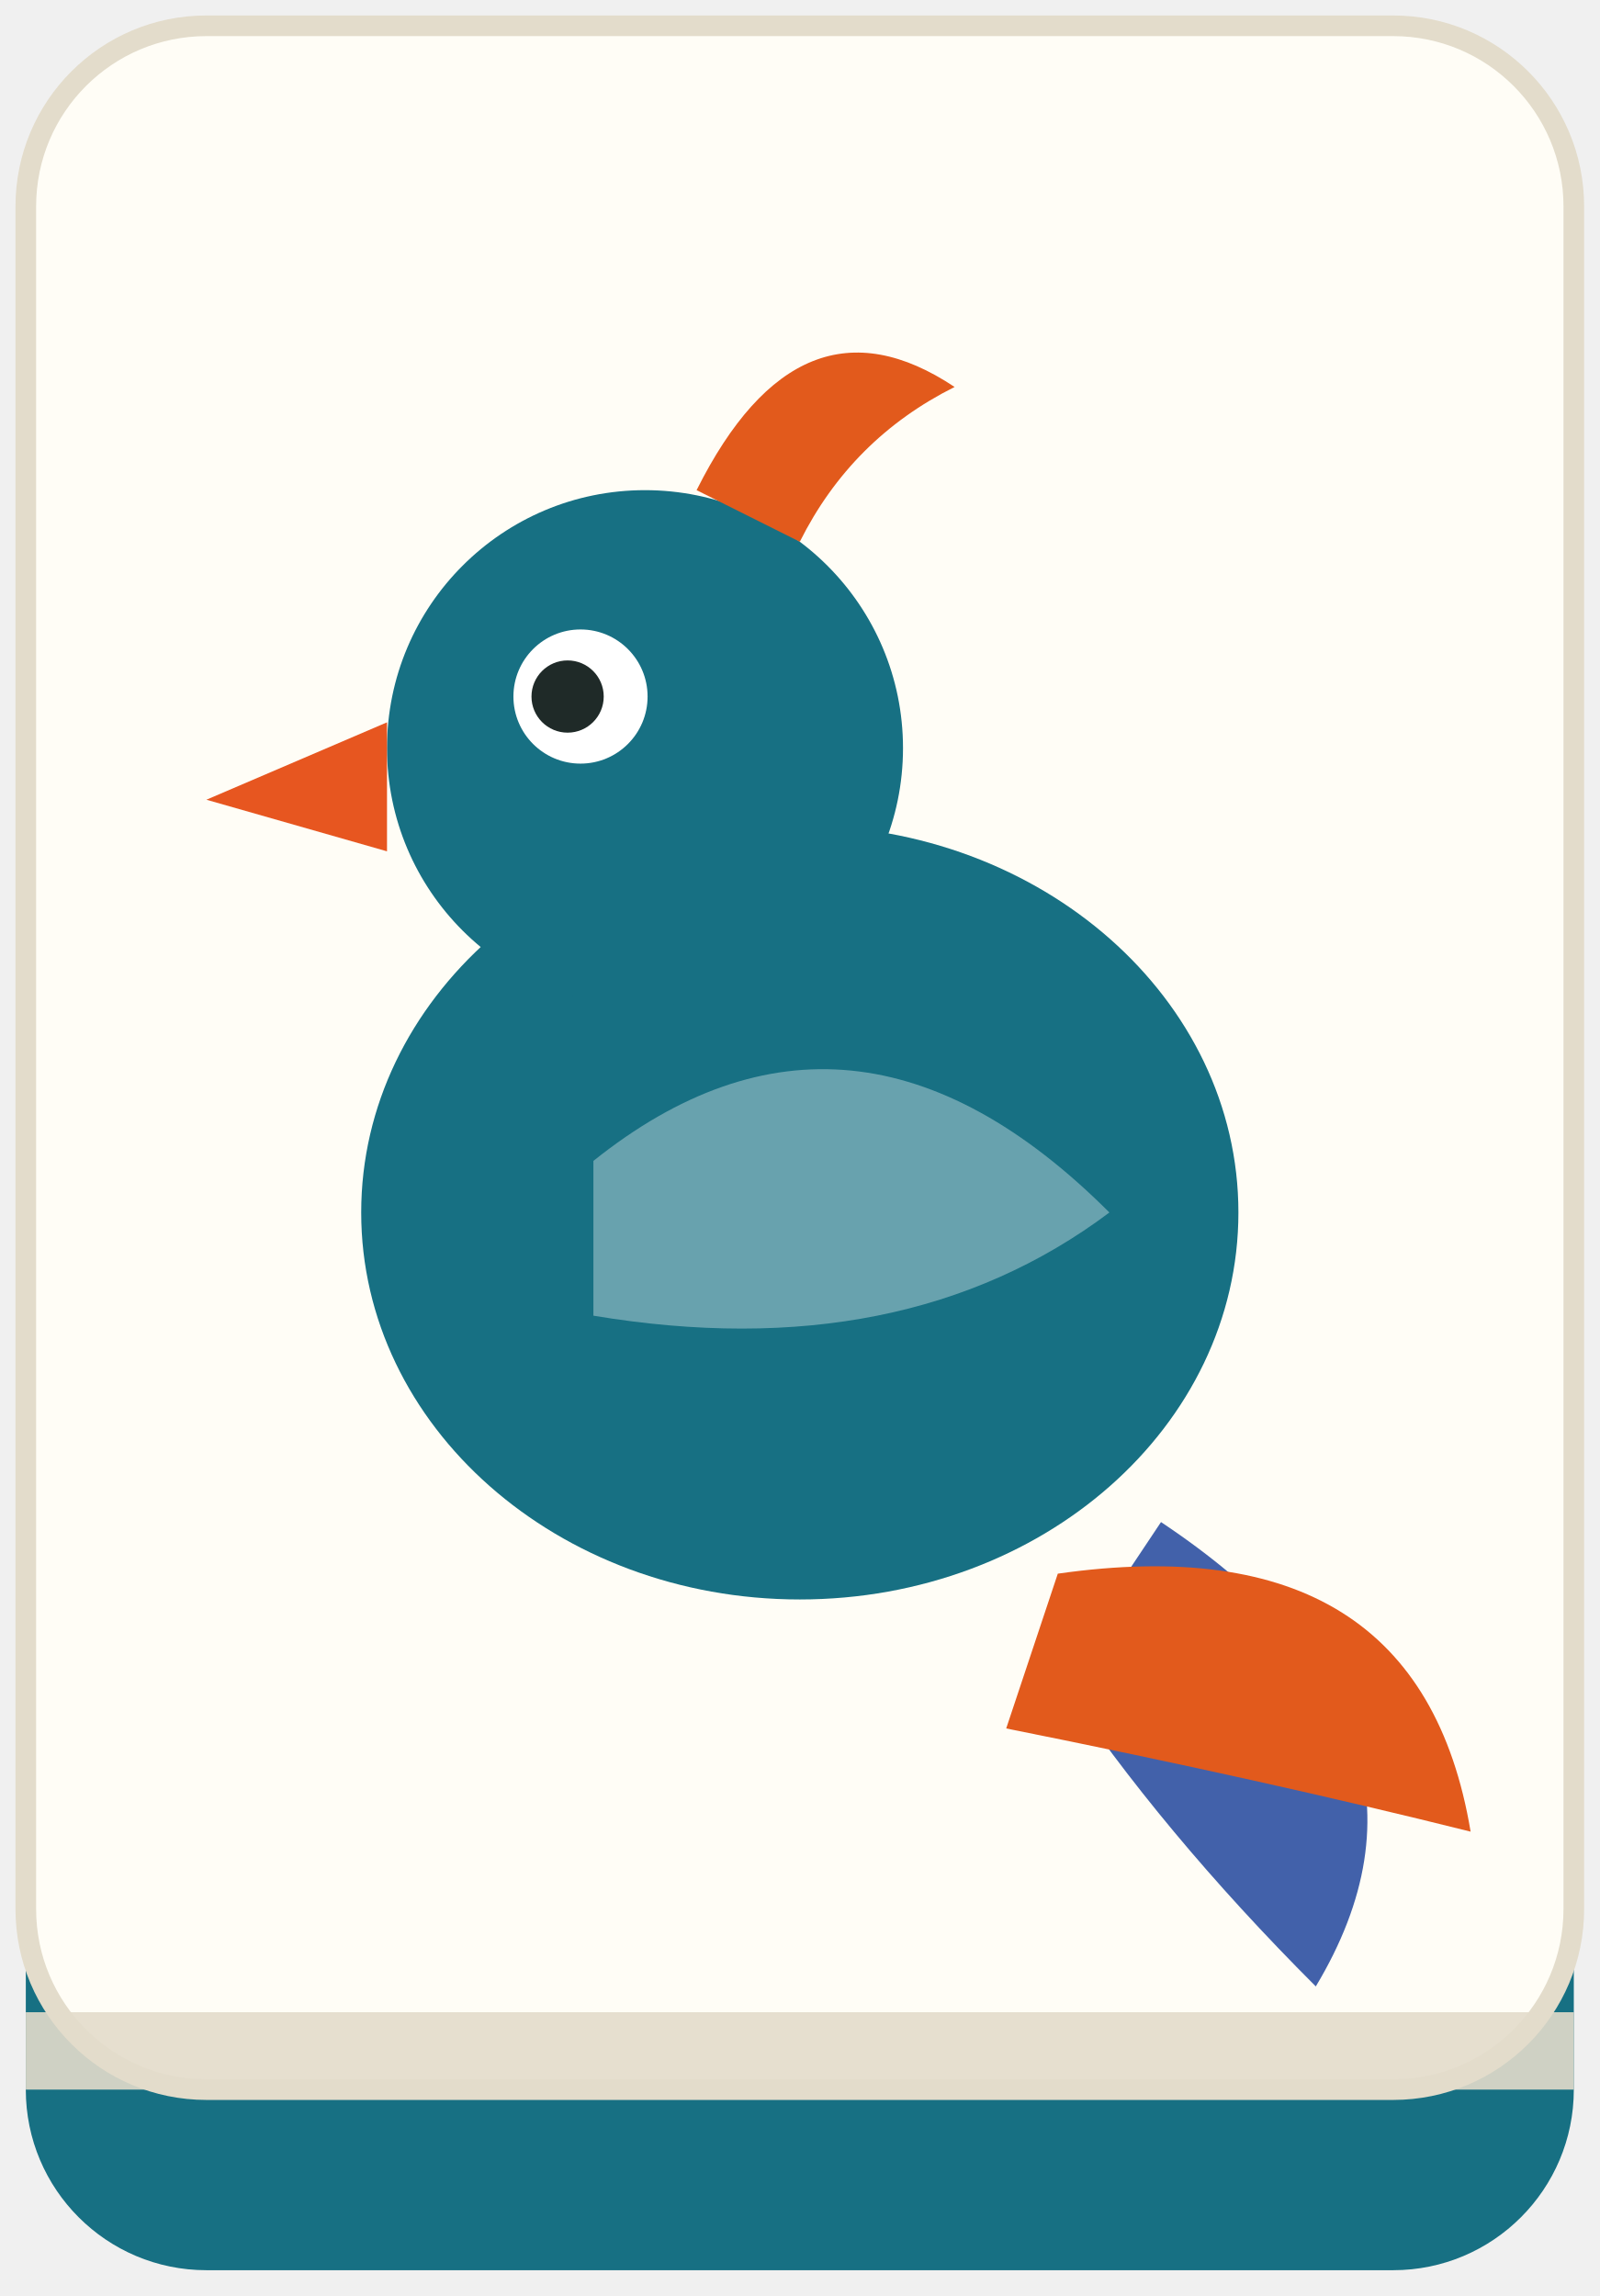
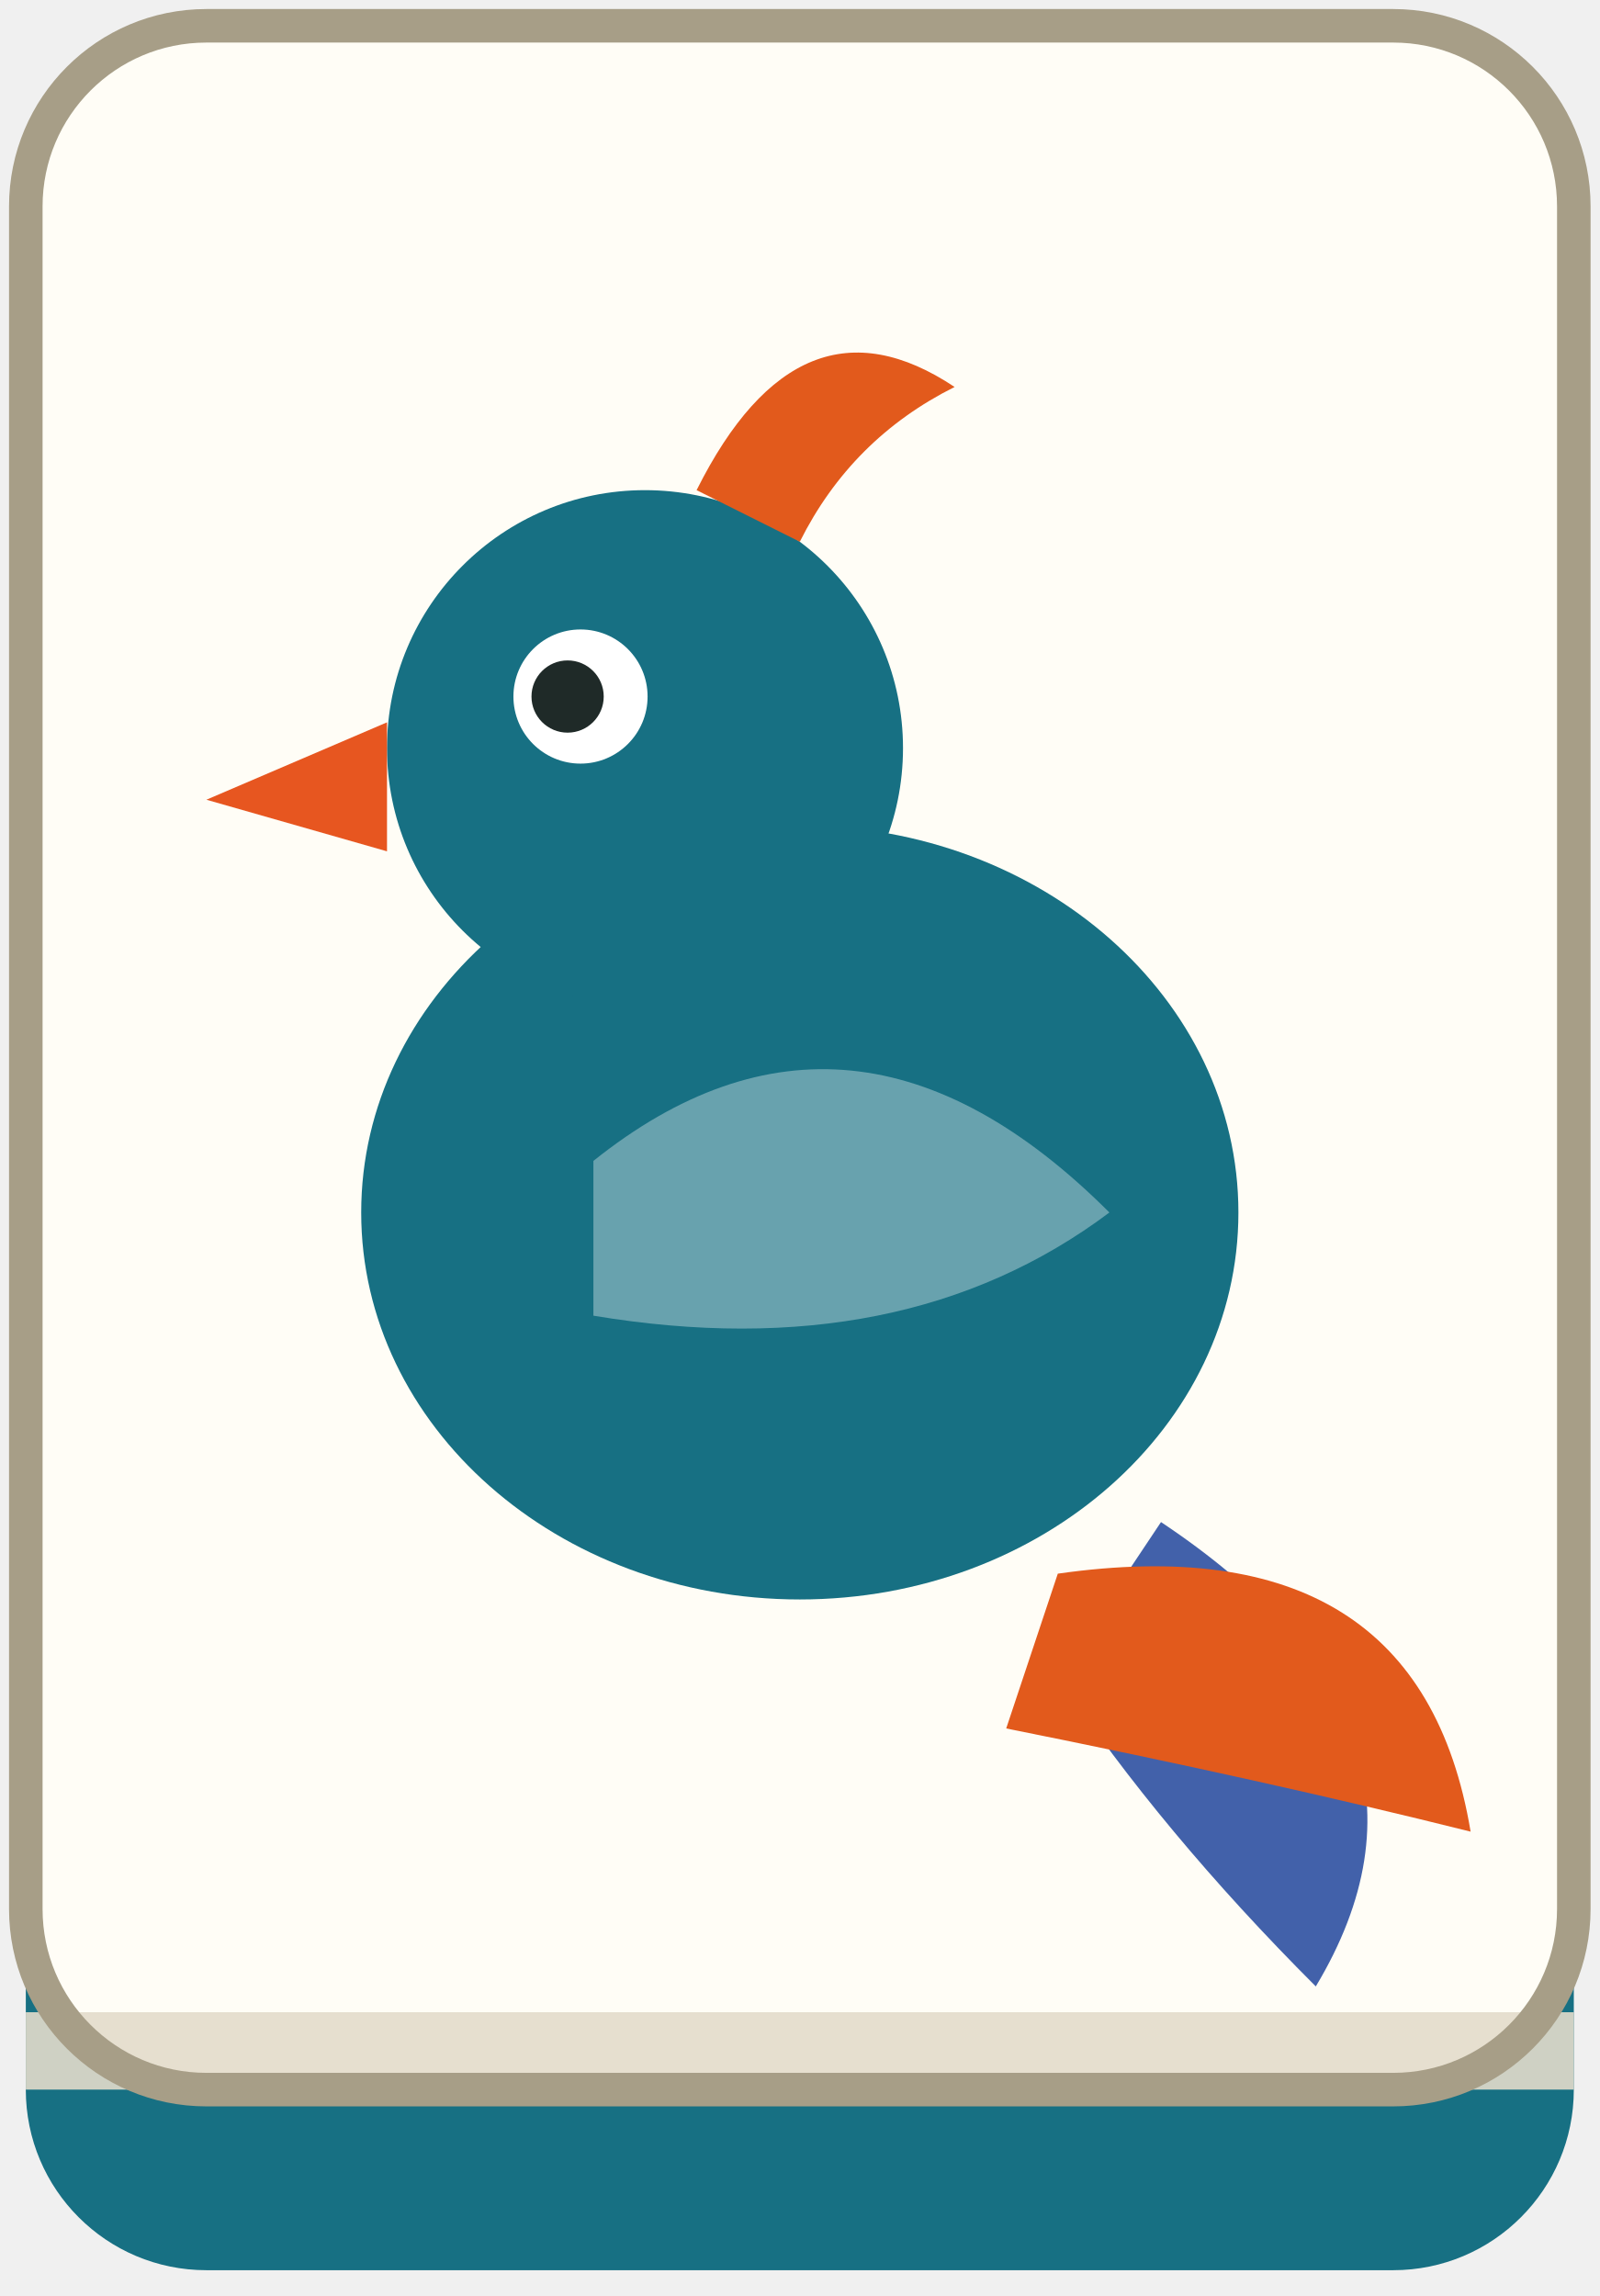
<svg xmlns="http://www.w3.org/2000/svg" viewBox="-1 -1 62 89">
  <rect x="0" y="7" width="60" height="80" rx="7" fill="#177083" />
  <rect x="0" y="0" width="60" height="80" rx="7" fill="#FFFDF6" />
  <rect x="0" y="77" width="60" height="3" fill="#E3DCCB" opacity=".9" />
-   <rect x="0" y="0" width="60" height="80" rx="7" fill="none" stroke="#E3DCCB" stroke-width=".8" />
+   <rect x="0" y="0" width="60" height="80" rx="7" fill="none" stroke="#A79E87" stroke-width="1.3" />
  <path d="M44 58 Q56 66 50 76 Q44 70 40 64 Z" fill="#4261AA" />
  <path d="M40 60 Q54 58 56 70 Q48 68 38 66 Z" fill="#E25A1C" />
  <ellipse cx="30" cy="46" rx="17" ry="15" fill="#177083" />
  <path d="M22 44 Q32 36 42 46 Q34 52 22 50 Z" fill="#fff" opacity=".35" />
  <circle cx="24" cy="28" r="10" fill="#177083" />
  <path d="M14 27 L7 30 L14 32 Z" fill="#E75620" />
  <circle cx="21.5" cy="26" r="2.6" fill="#fff" />
  <circle cx="21" cy="26" r="1.4" fill="#1F2A28" />
  <path d="M26 18 Q30 10 36 14 Q32 16 30 20 Z" fill="#E25A1C" />
</svg>
